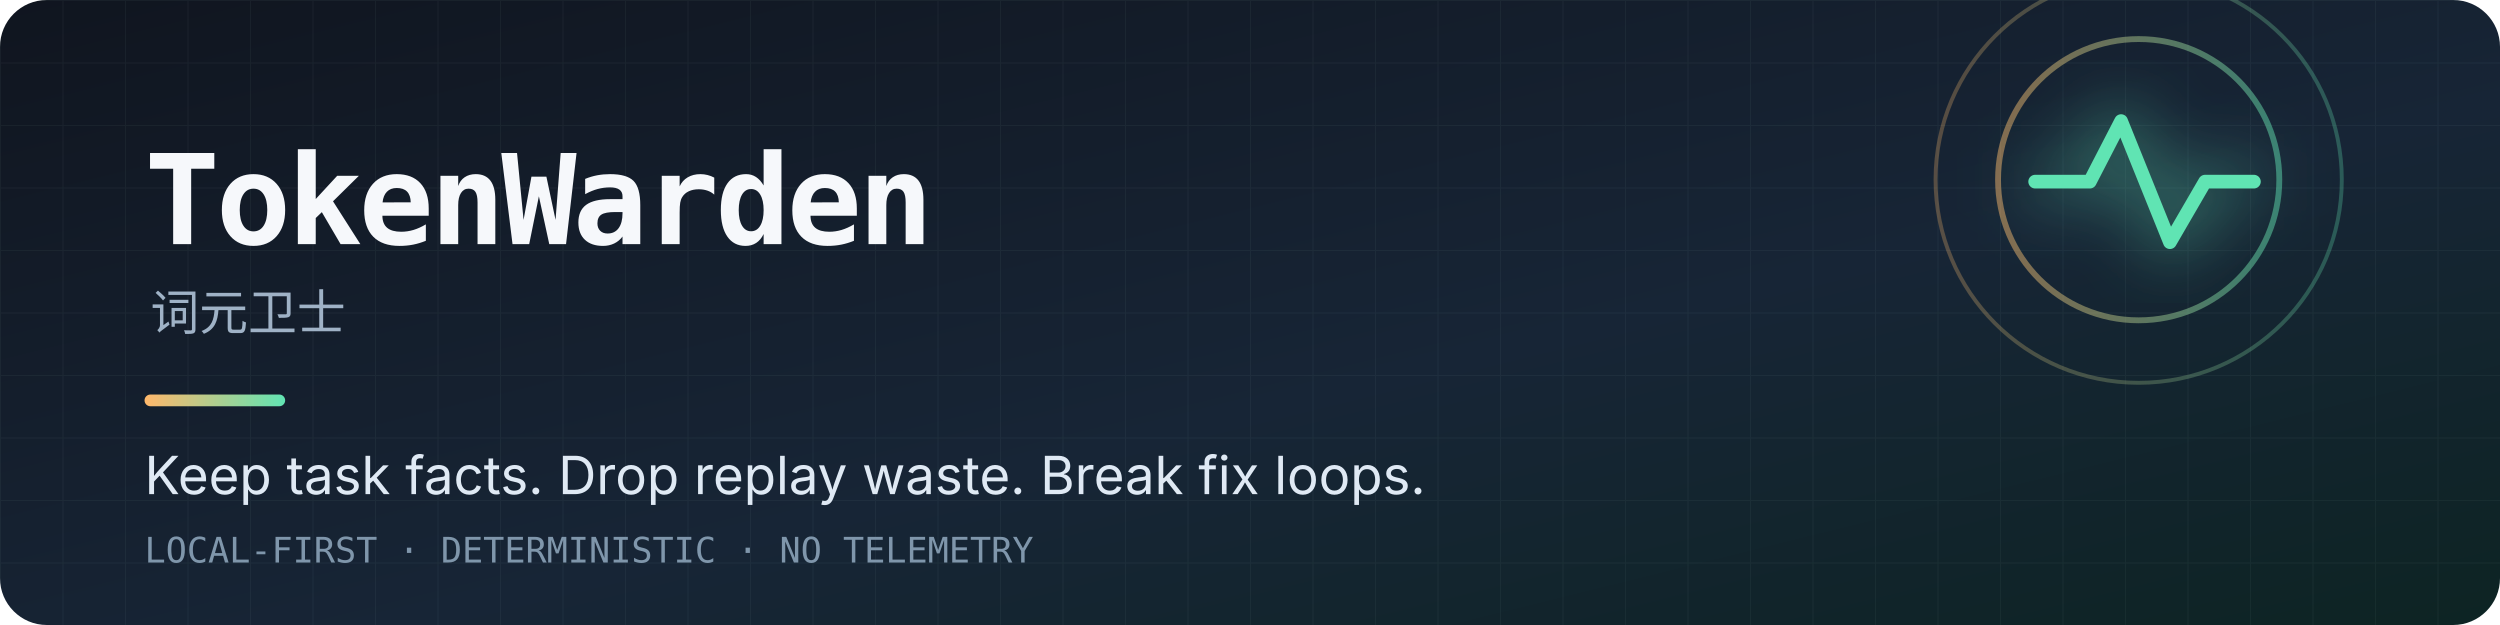
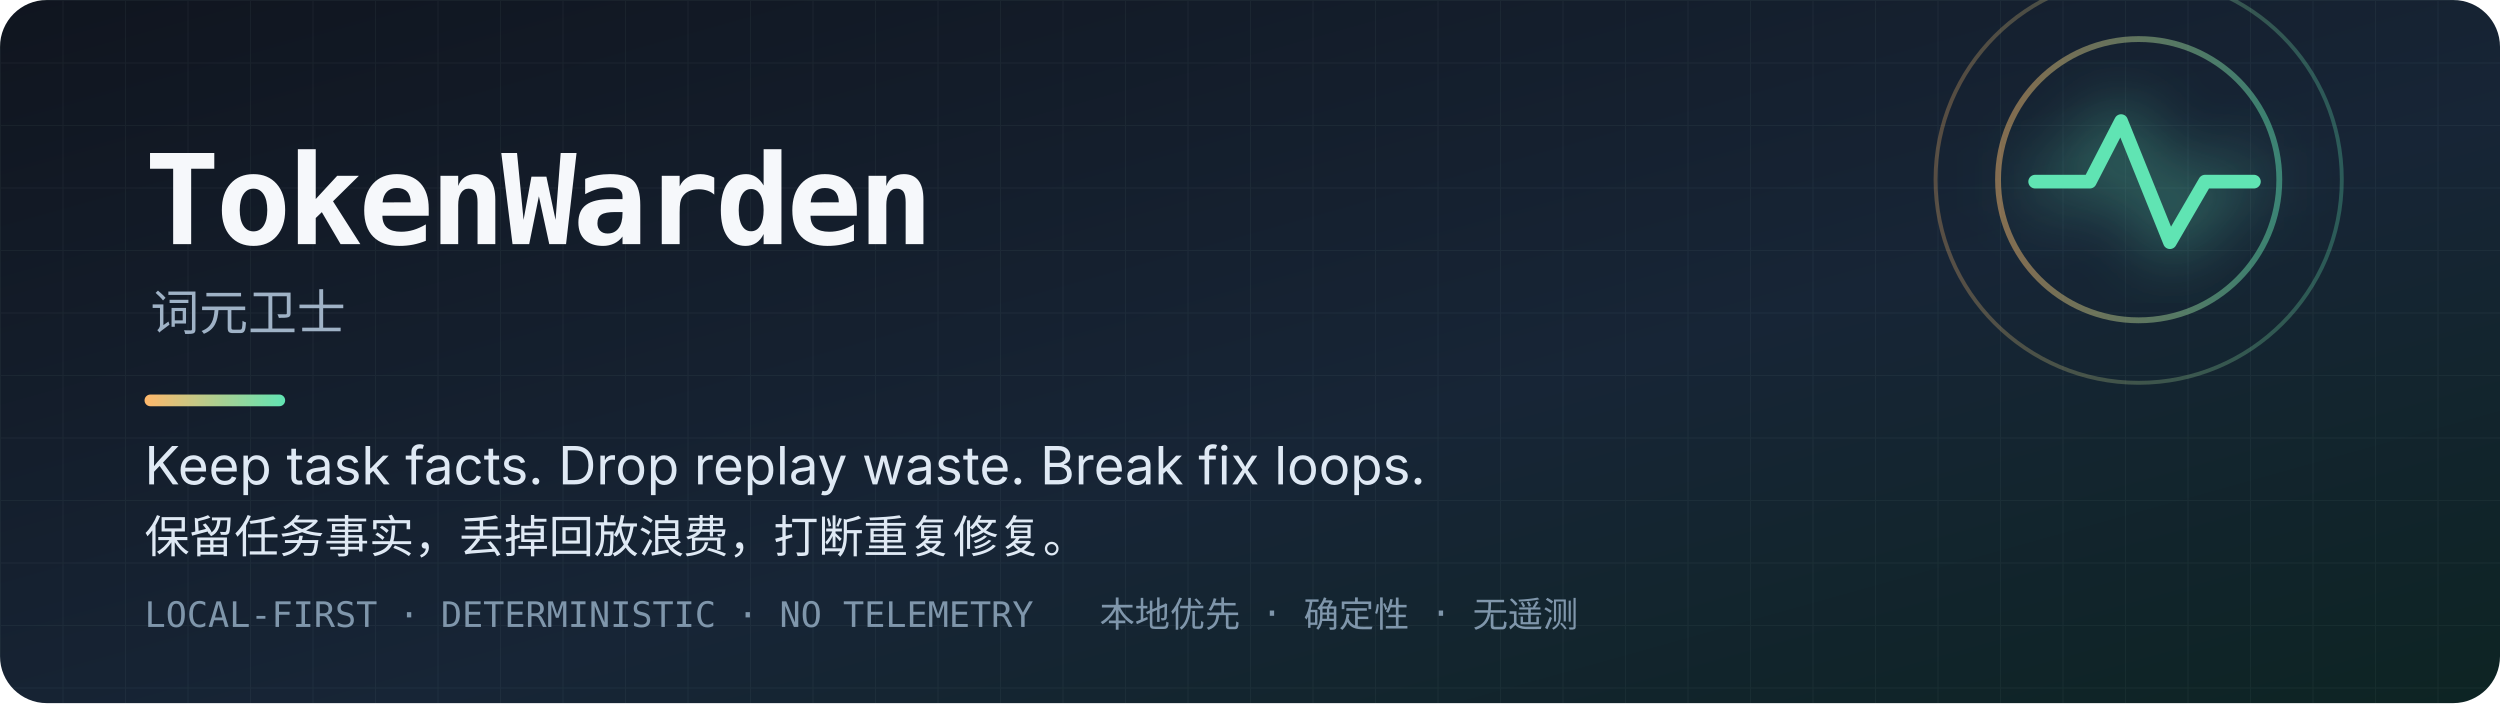
- <svg xmlns="http://www.w3.org/2000/svg" width="1280" height="320" viewBox="0 0 1280 320" role="img" aria-labelledby="title desc">
+ <svg xmlns="http://www.w3.org/2000/svg" width="1280" height="360" viewBox="0 0 1280 360" role="img" aria-labelledby="title desc">
  <defs>
    <linearGradient id="bg" x1="0" y1="0" x2="1" y2="1">
      <stop offset="0" stop-color="#10151f" />
      <stop offset="0.58" stop-color="#172536" />
      <stop offset="1" stop-color="#0d2423" />
    </linearGradient>
    <linearGradient id="accent" x1="0" y1="0" x2="1" y2="0">
      <stop offset="0" stop-color="#ffb86b" />
      <stop offset="1" stop-color="#61e4b3" />
    </linearGradient>
    <filter id="glow" x="-50%" y="-50%" width="200%" height="200%">
      <feGaussianBlur stdDeviation="18" result="blur" />
      <feMerge>
        <feMergeNode in="blur" />
        <feMergeNode in="SourceGraphic" />
      </feMerge>
    </filter>
    <pattern id="grid" width="32" height="32" patternUnits="userSpaceOnUse">
      <path d="M 32 0 L 0 0 0 32" fill="none" stroke="#d9fff3" stroke-opacity=".045" stroke-width="1" />
    </pattern>
  </defs>
-   <rect width="1280" height="320" rx="24" fill="url(#bg)" />
-   <rect width="1280" height="320" rx="24" fill="url(#grid)" />
+   <rect width="1280" height="360" rx="24" fill="url(#bg)" />
+   <rect width="1280" height="360" rx="24" fill="url(#grid)" />
  <circle cx="1095" cy="92" r="104" fill="none" stroke="url(#accent)" stroke-opacity=".28" stroke-width="2" />
  <circle cx="1095" cy="92" r="72" fill="none" stroke="url(#accent)" stroke-opacity=".48" stroke-width="3" />
  <path d="M1042 93h28l16-31 25 62 18-31h25" fill="none" stroke="#61e4b3" stroke-width="7" stroke-linecap="round" stroke-linejoin="round" filter="url(#glow)" />
  <text x="74" y="125" fill="#f6f8fb" font-family="ui-monospace, SFMono-Regular, Menlo, monospace" font-size="64" font-weight="700" letter-spacing="-2">TokenWarden</text>
  <text x="77" y="169" fill="#9fb2c6" font-family="ui-monospace, SFMono-Regular, Menlo, monospace" font-size="25">词元卫士</text>
  <rect x="74" y="202" width="72" height="6" rx="3" fill="url(#accent)" />
-   <text x="74" y="253" fill="#dfe9f4" font-family="-apple-system, BlinkMacSystemFont, Segoe UI, sans-serif" font-size="27">Keep task facts. Drop replay waste. Break fix loops.</text>
-   <text x="74" y="288" fill="#7f96ab" font-family="ui-monospace, SFMono-Regular, Menlo, monospace" font-size="18">LOCAL-FIRST · DETERMINISTIC · NO TELEMETRY</text>
+   <text x="74" y="248" fill="#dfe9f4" font-family="-apple-system, BlinkMacSystemFont, Segoe UI, sans-serif" font-size="27">Keep task facts. Drop replay waste. Break fix loops.</text>
+   <text x="74" y="283" fill="#dfe9f4" font-family="-apple-system, BlinkMacSystemFont, PingFang SC, sans-serif" font-size="23">保留任务事实，丢掉回放浪费，打断重复修复。</text>
+   <text x="74" y="321" fill="#7f96ab" font-family="ui-monospace, SFMono-Regular, Menlo, monospace" font-size="18">LOCAL-FIRST · DETERMINISTIC · NO TELEMETRY</text>
+   <text x="563" y="321" fill="#7f96ab" font-family="ui-monospace, SFMono-Regular, Menlo, PingFang SC, monospace" font-size="18">本地优先 · 确定性 · 无遥测</text>
</svg>
